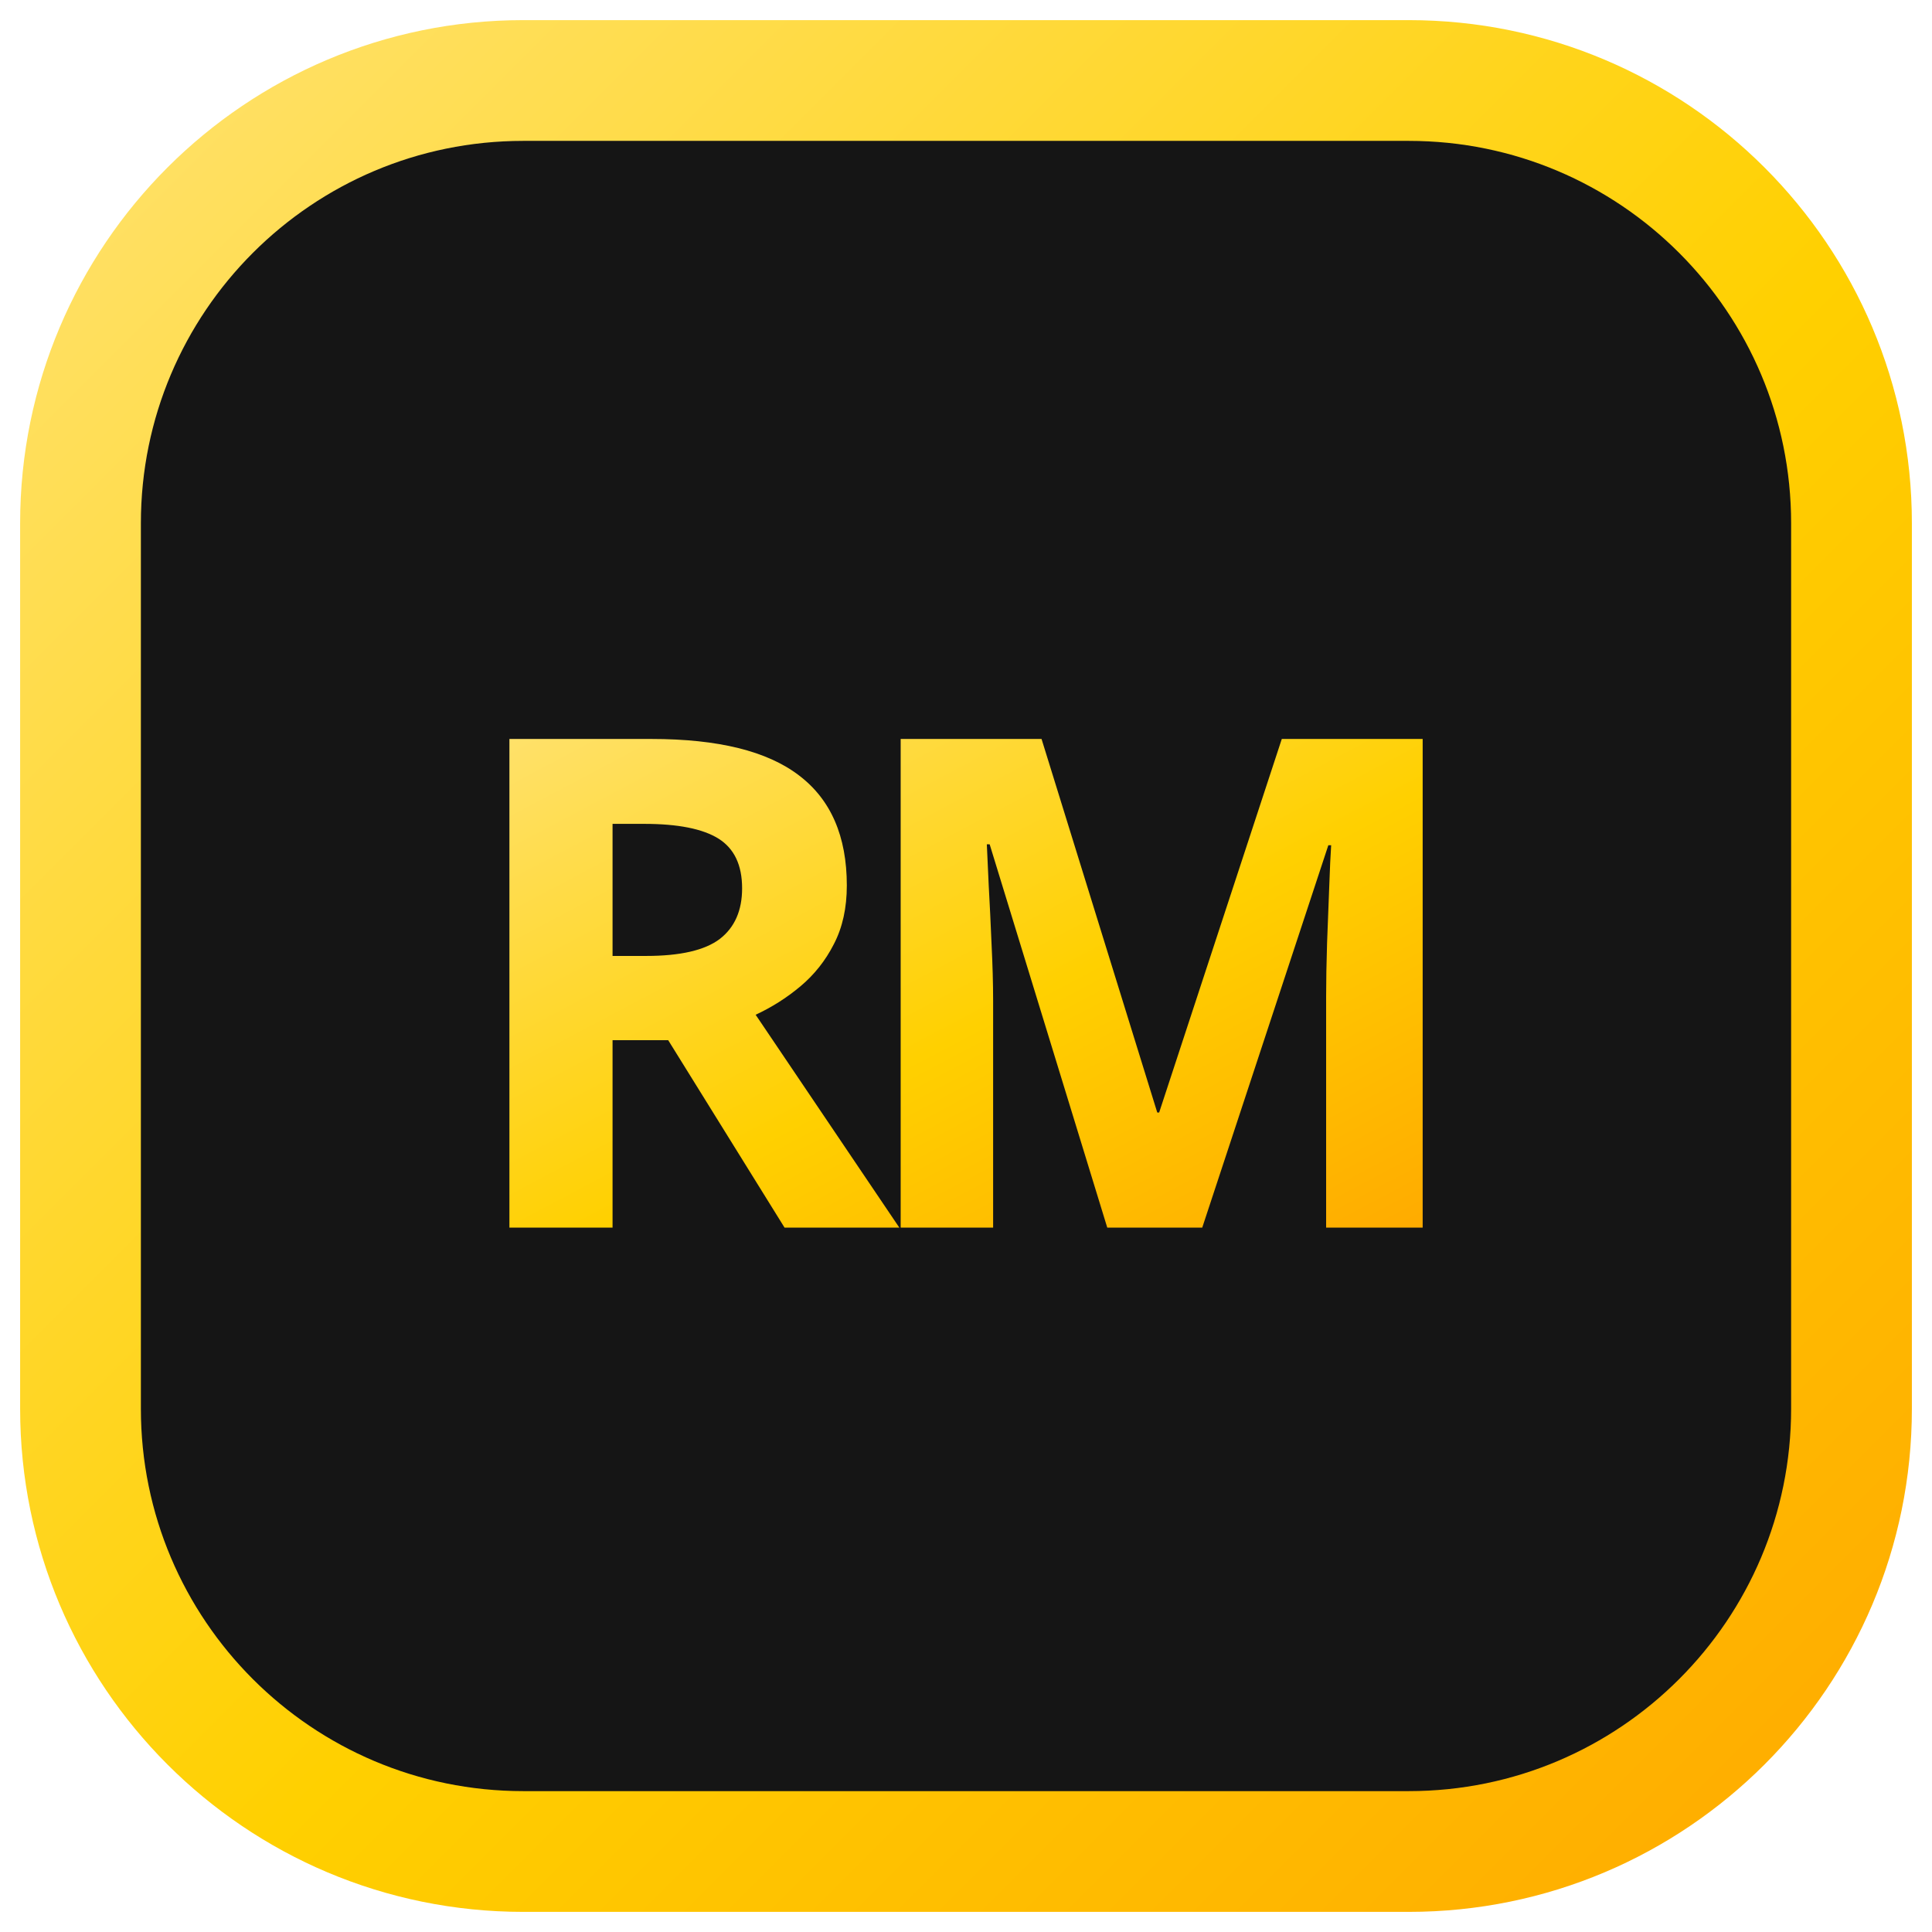
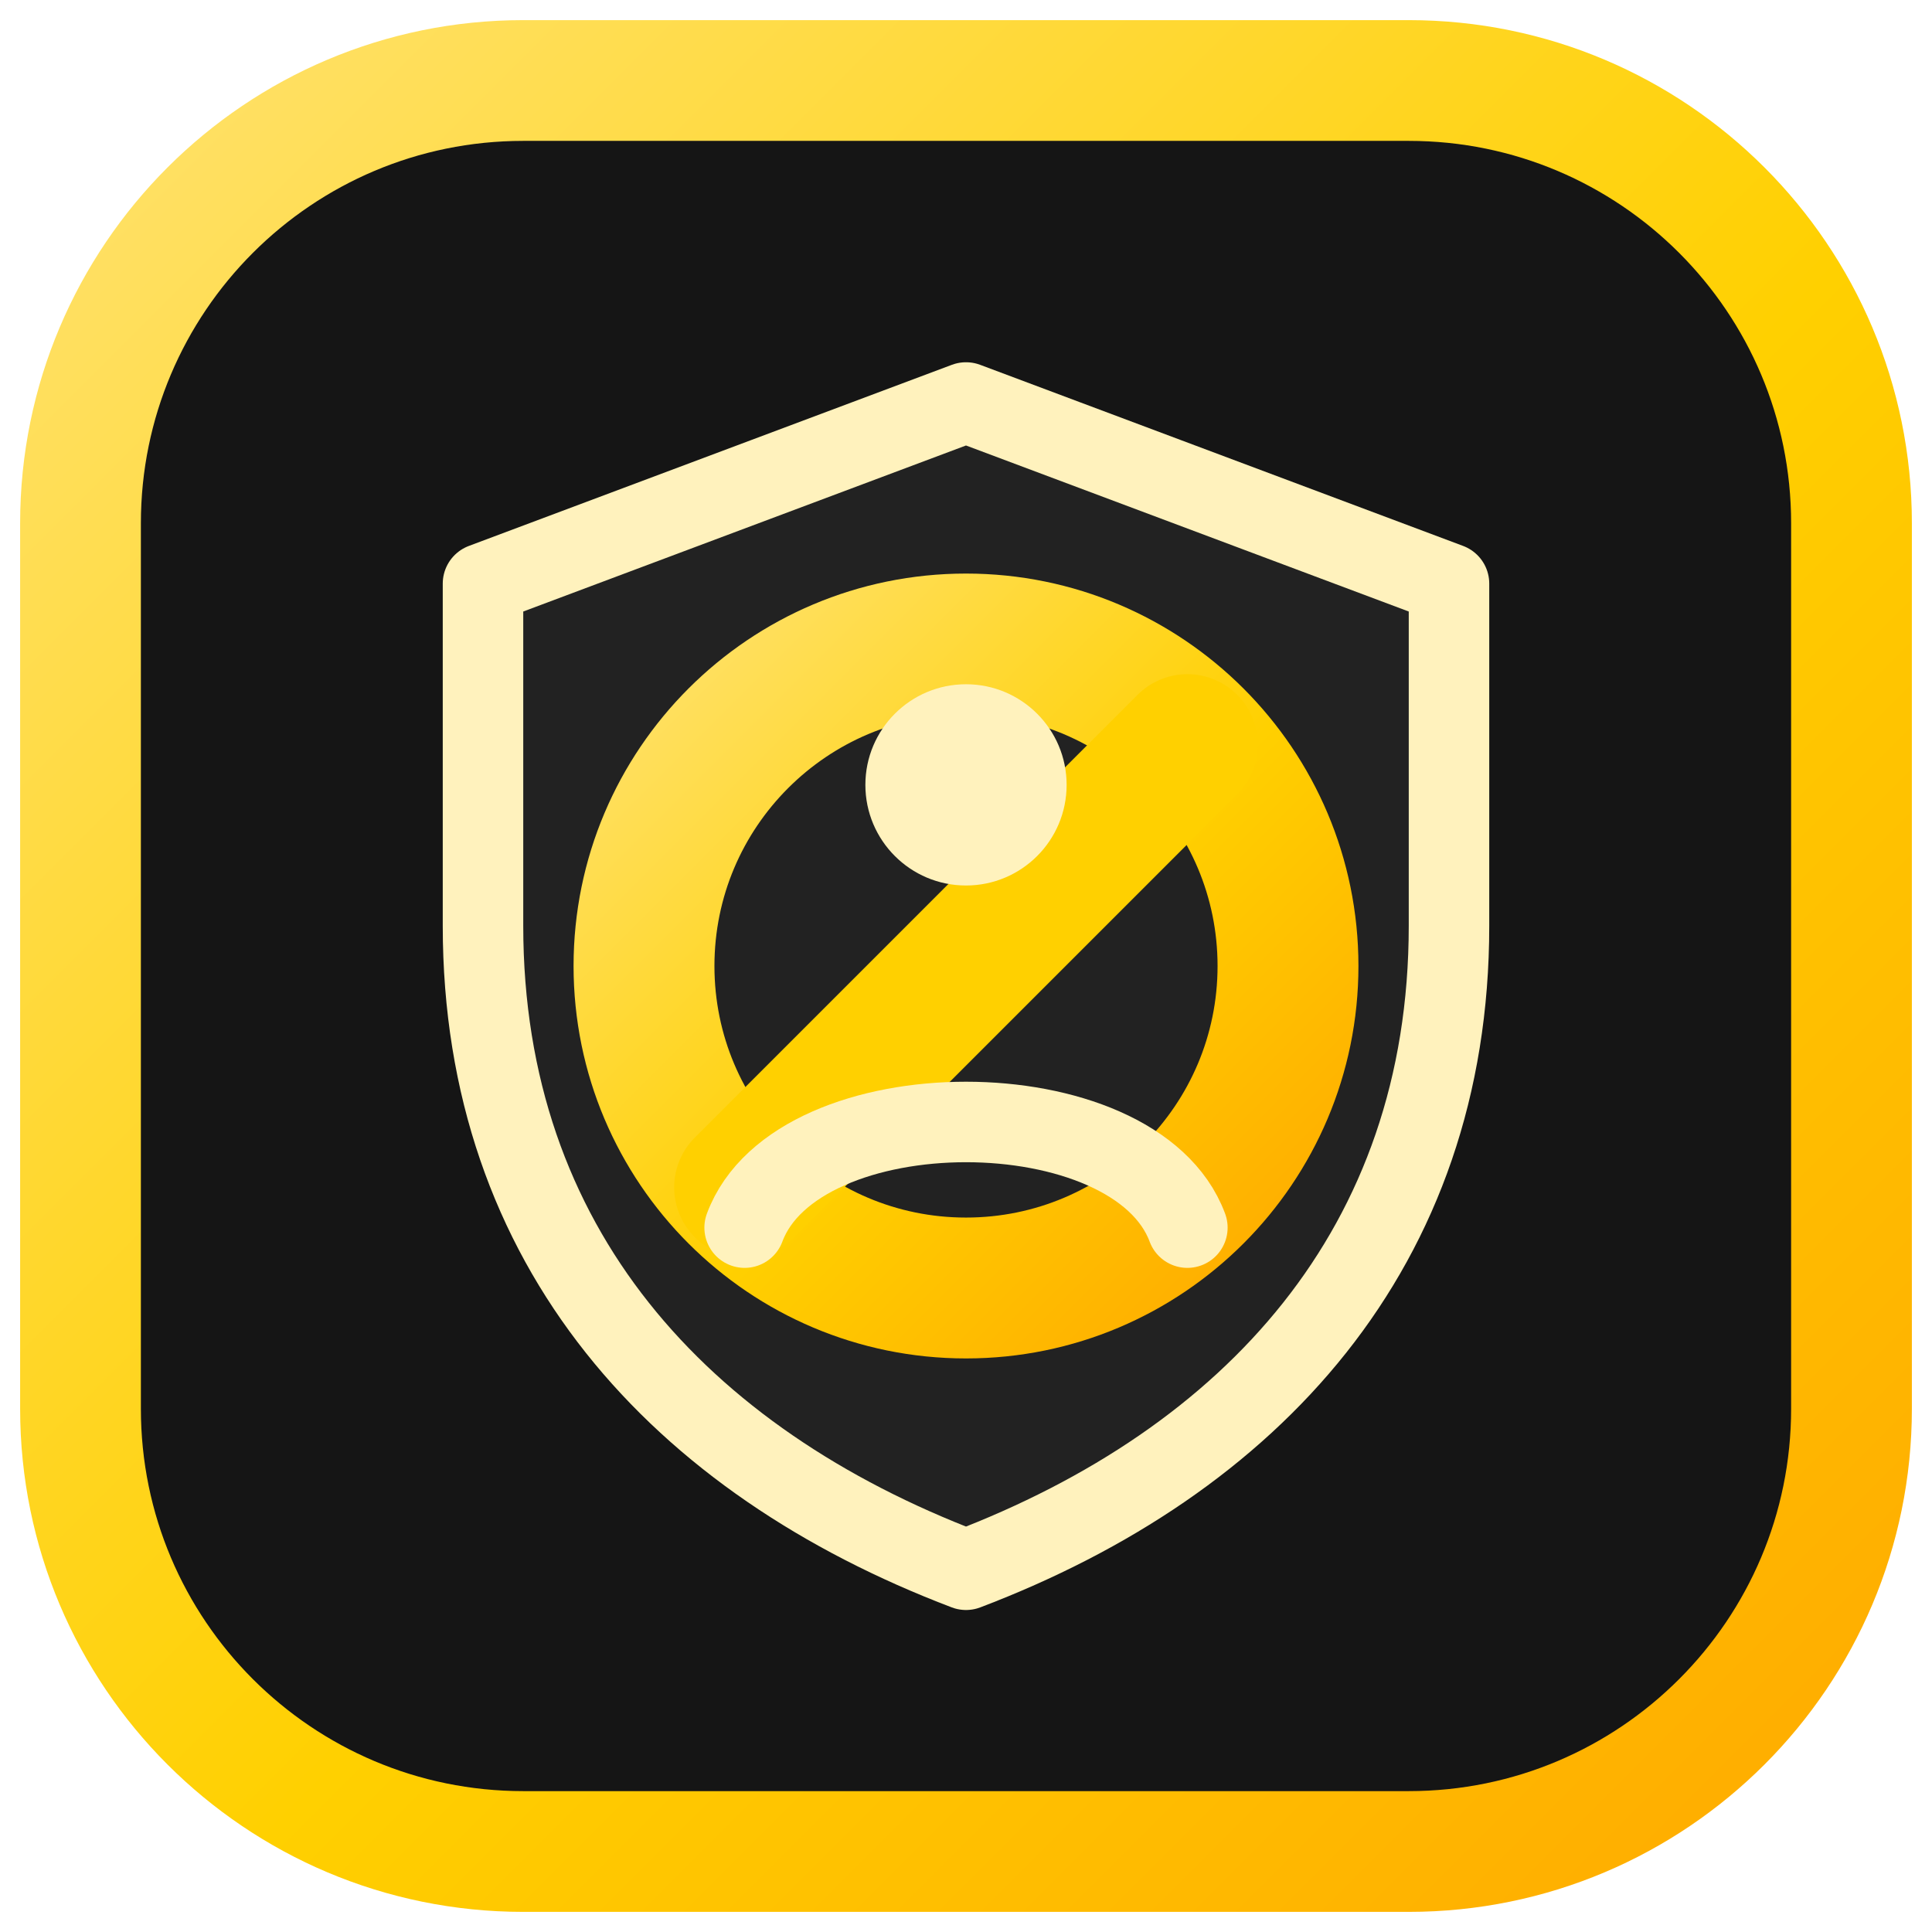
<svg xmlns="http://www.w3.org/2000/svg" viewBox="0 0 96 96" role="img" aria-label="FPBlockedManager mark">
  <defs>
    <linearGradient id="fpblocked-gold" x1="0%" x2="100%" y1="0%" y2="100%">
      <stop offset="0%" stop-color="#ffe16a" />
      <stop offset="55%" stop-color="#ffd000" />
      <stop offset="100%" stop-color="#ffab00" />
    </linearGradient>
  </defs>
  <rect x="4" y="4" width="88" height="88" rx="22" fill="#151515" stroke="url(#fpblocked-gold)" stroke-width="6" />
-   <text x="48" y="61" text-anchor="middle" font-family="Trebuchet MS, Verdana, sans-serif" font-size="34" font-weight="900" letter-spacing="-3" fill="url(#fpblocked-gold)">RM</text>
+   <path d="M48 20 72 29v17c0 16-9.8 26.6-24 32-14.2-5.4-24-16-24-32V29Z" fill="#222" stroke="#fff2bd" stroke-width="4" stroke-linejoin="round" />
+   <circle cx="48" cy="48" r="16" fill="none" stroke="url(#fpblocked-gold)" stroke-width="7" />
+   <path d="m37 59 22-22" stroke="#ffd000" stroke-width="7" stroke-linecap="round" />
+   <circle cx="48" cy="39" r="5" fill="#fff2bd" />
+   <path d="M37 61c2.6-7 19.4-7 22 0" fill="none" stroke="#fff2bd" stroke-width="4" stroke-linecap="round" />
</svg>
